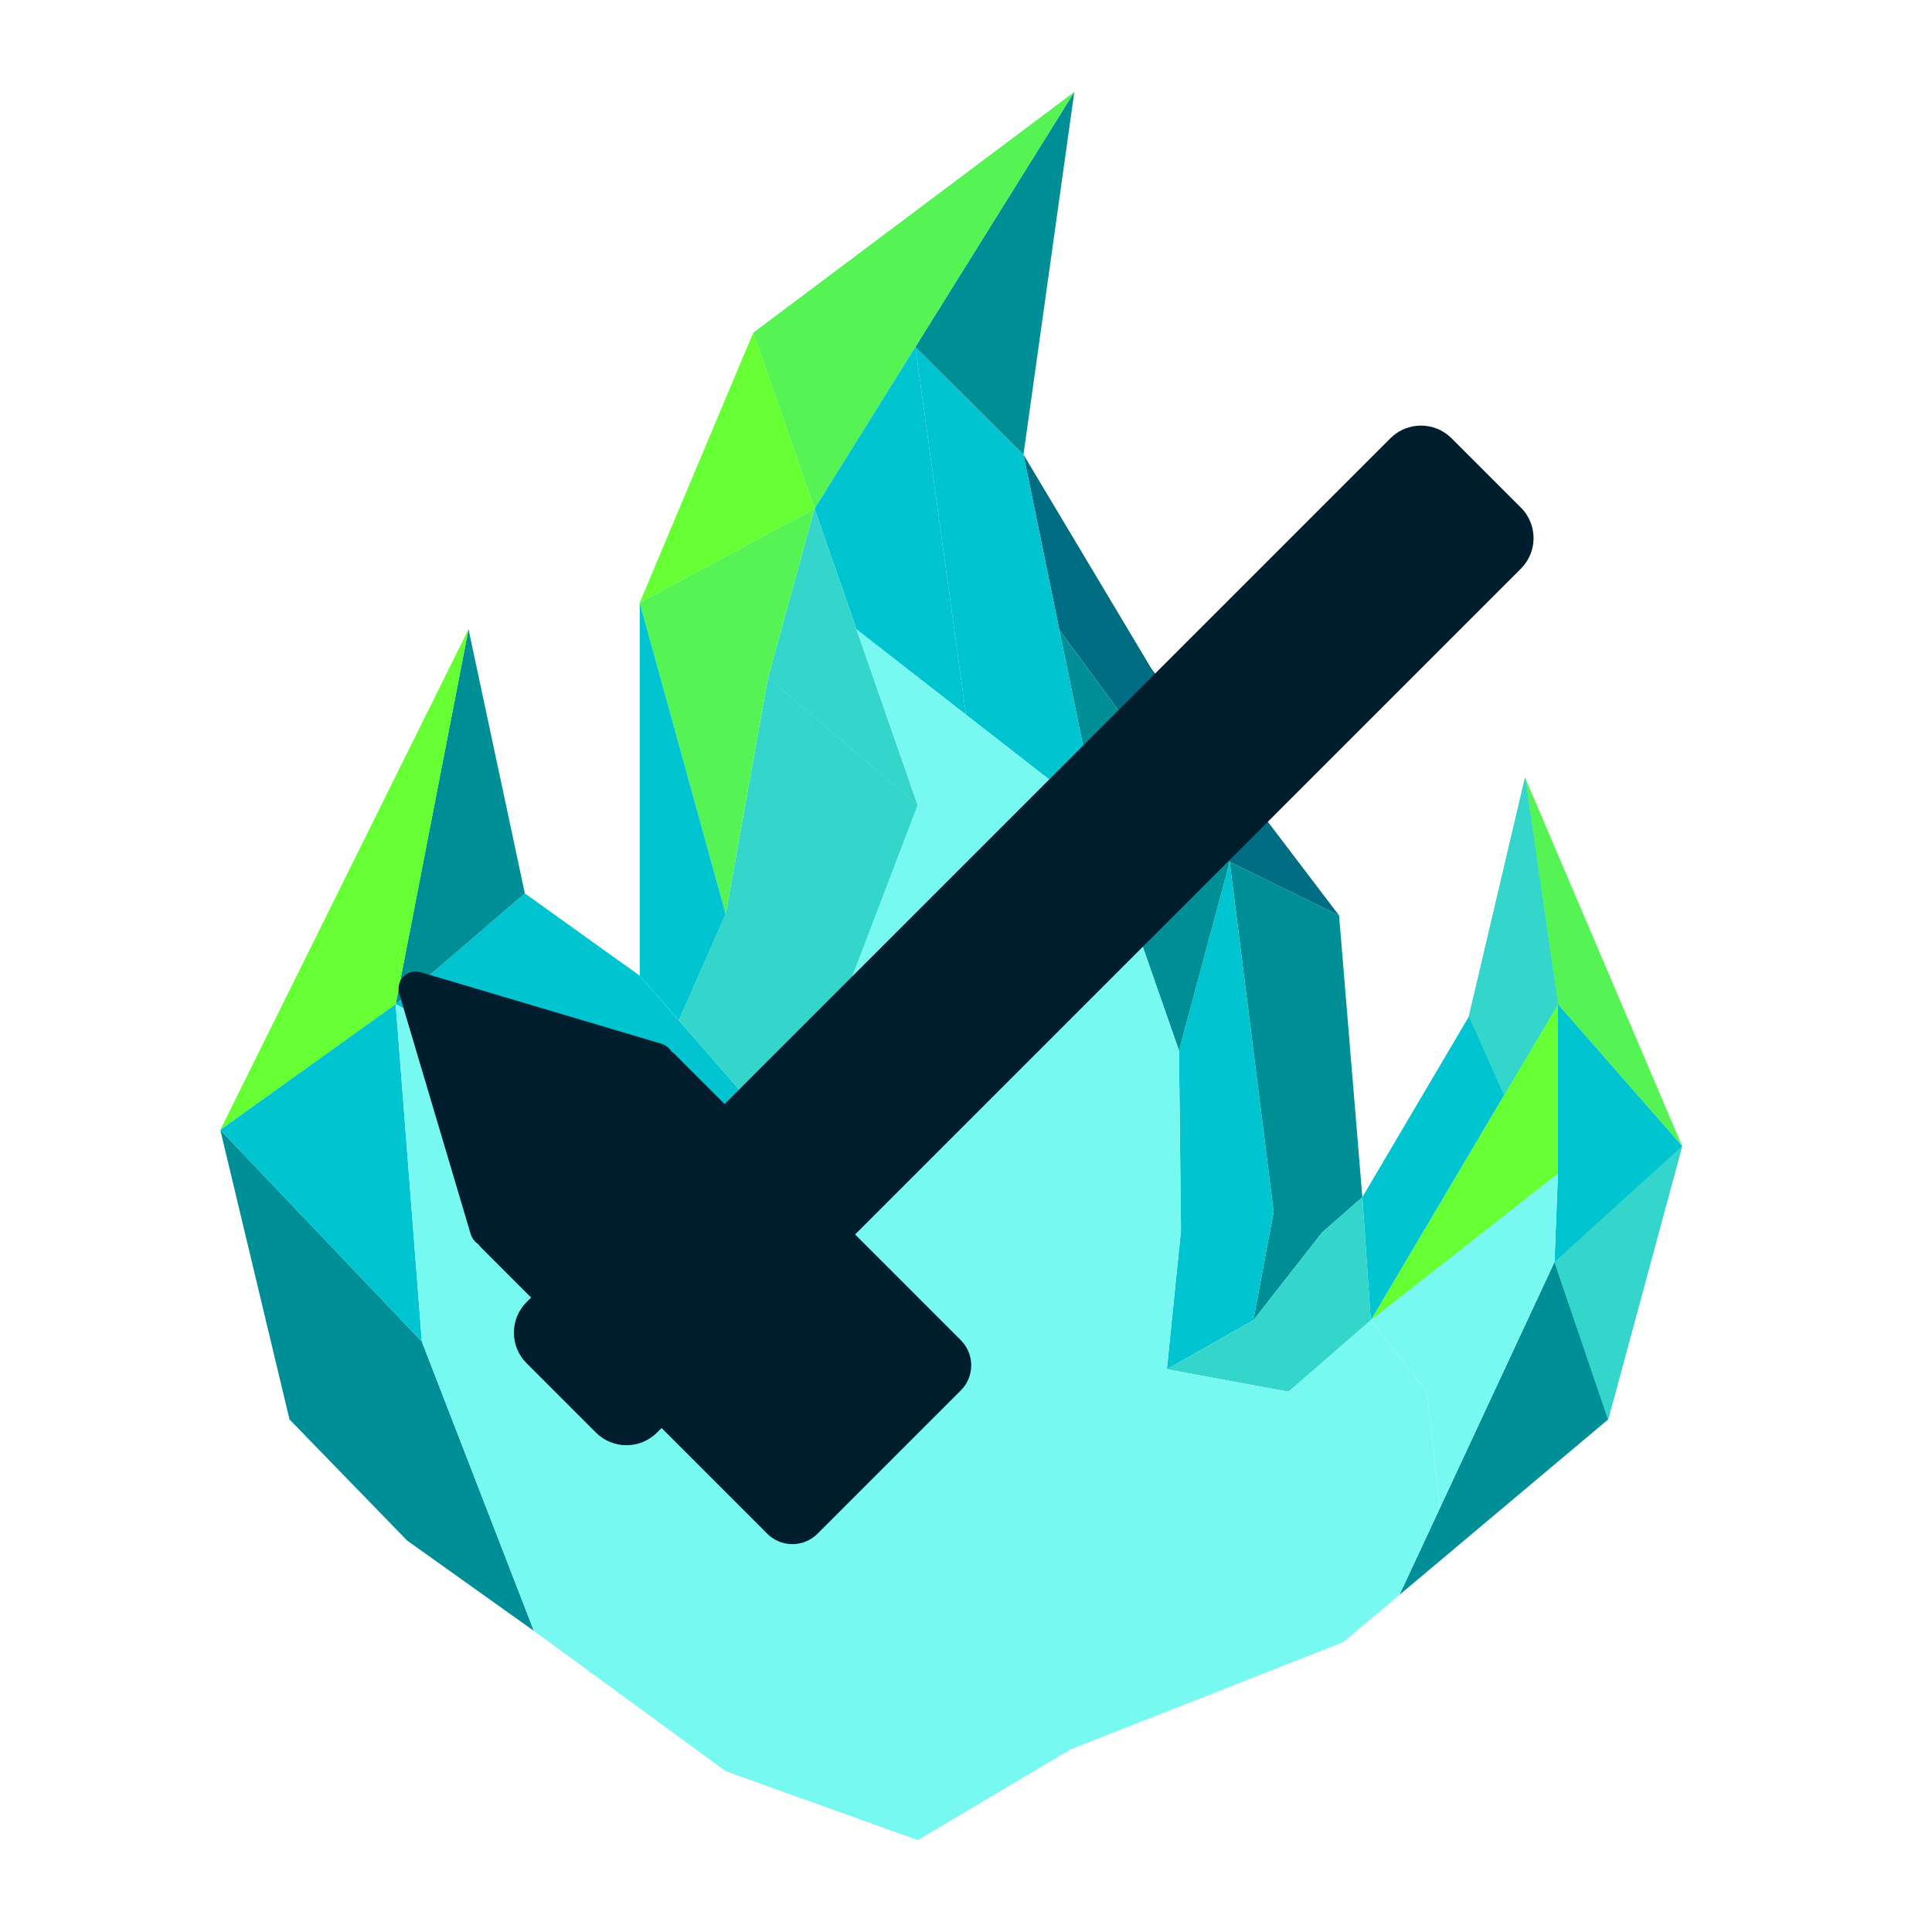
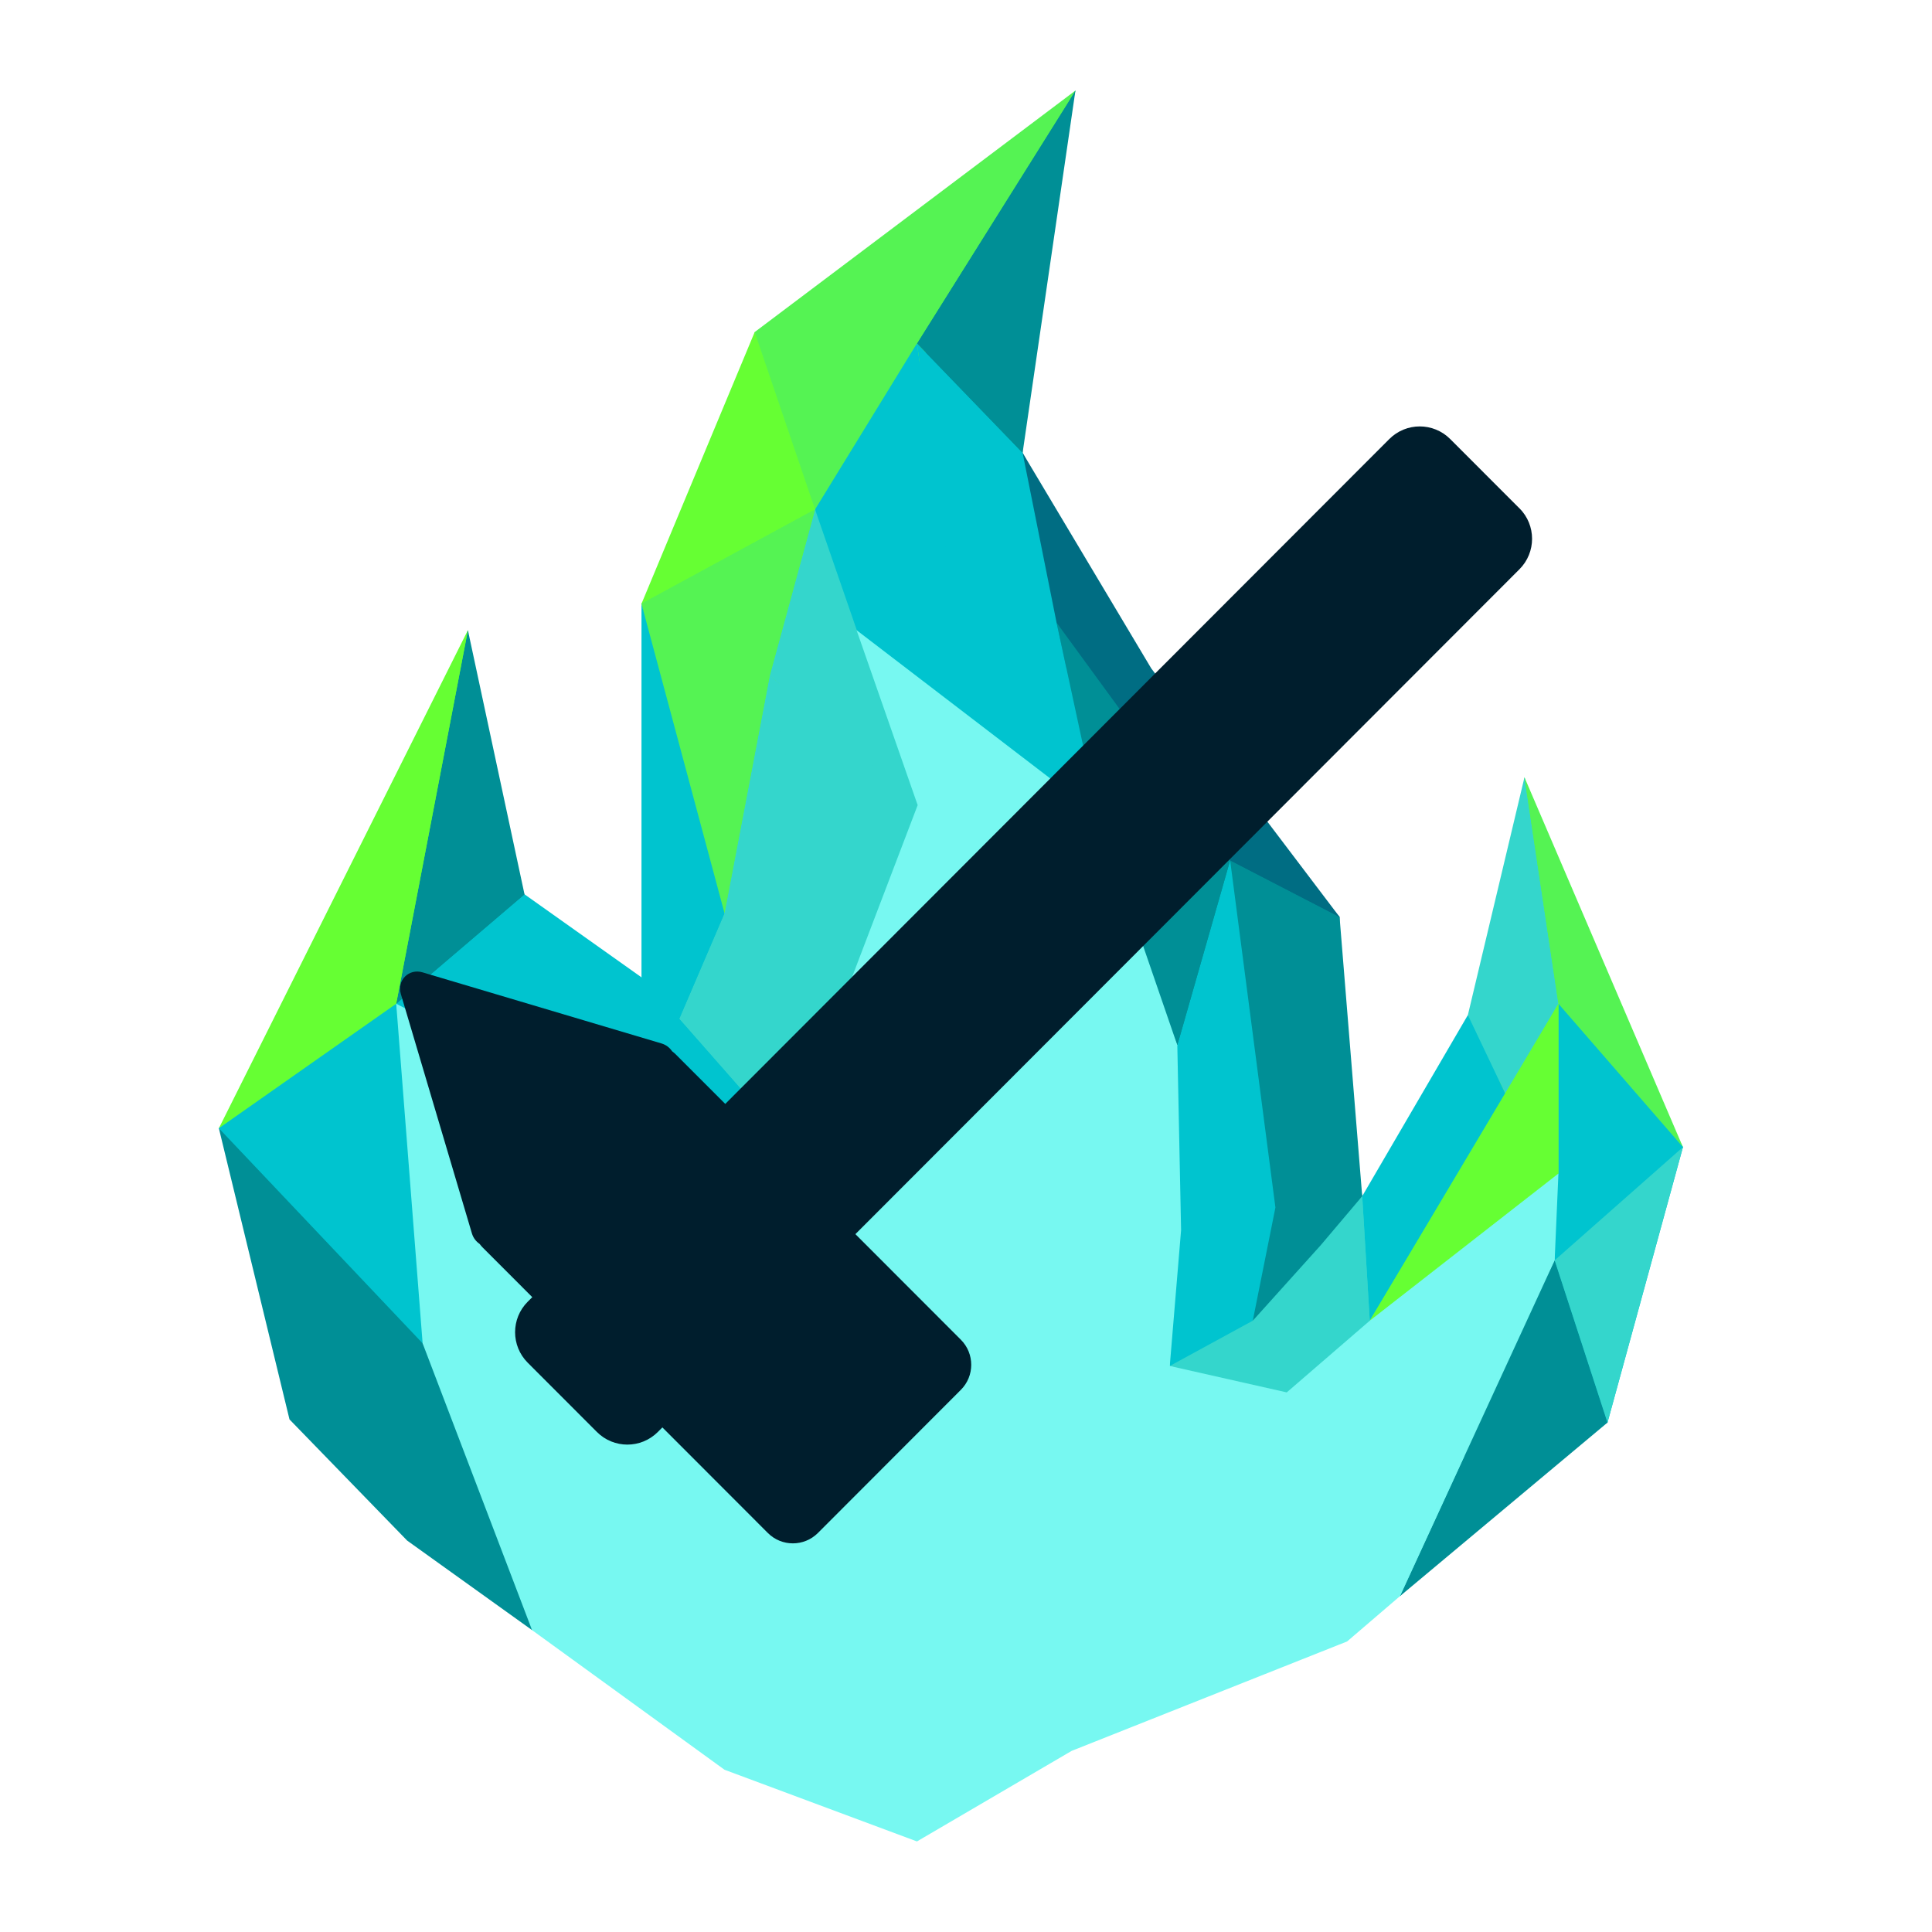
<svg xmlns="http://www.w3.org/2000/svg" id="Layer_2" data-name="Layer 2" viewBox="0 0 512 512">
  <defs>
    <style>
      .cls-1 {
        fill: #008f96;
      }

      .cls-1, .cls-2, .cls-3, .cls-4, .cls-5, .cls-6, .cls-7, .cls-8, .cls-9 {
        stroke-width: 0px;
      }

      .cls-2 {
        fill: #00c4cf;
      }

      .cls-3 {
        fill: #77f8f1;
      }

      .cls-4 {
        fill: #6f3;
      }

      .cls-5 {
        fill: #34d6cc;
      }

      .cls-6 {
        fill: #001e2d;
      }

      .cls-7 {
        fill: none;
      }

      .cls-8 {
        fill: #006d83;
      }

      .cls-9 {
        fill: #55f353;
      }
    </style>
  </defs>
-   <g id="crystal_hammer_ai" data-name="crystal hammer ai">
-     <g id="_512-point" data-name="512-point">
-       <rect id="background" class="cls-7" width="512" height="512" />
-       <g>
-         <g>
-           <polygon class="cls-9" points="404.16 206.06 445.78 303.71 412.87 266.12 404.16 206.06" />
-           <polygon class="cls-2" points="412.87 266.12 445.78 303.71 426.17 376.17 411.96 334.44 412.87 311.05 412.87 266.12" />
-           <polygon class="cls-1" points="411.96 334.44 426.17 376.17 370.88 422.64 411.96 334.44" />
-           <polygon class="cls-4" points="412.87 266.12 412.87 311.05 363.27 349.9 412.87 266.12" />
-           <polygon class="cls-2" points="404.16 206.06 412.87 266.12 363.27 349.9 361.04 317.25 389.26 269.41 404.16 206.06" />
-           <polygon class="cls-1" points="354.87 242.61 361.04 317.25 350.35 326.64 332.14 349.9 337.53 321.14 325.88 228.38 354.87 242.61" />
-           <polygon class="cls-8" points="305.1 177.14 354.87 242.61 325.88 228.38 280.73 166.92 271.23 120.46 305.1 177.14" />
-           <polygon class="cls-2" points="325.88 228.38 337.53 321.14 332.14 349.9 309.23 362.87 312.97 326.1 312.44 278.41 325.88 228.38" />
-           <polygon class="cls-1" points="280.73 166.92 325.88 228.38 312.44 278.41 290.89 216.58 280.73 166.92" />
-           <polygon class="cls-2" points="280.73 166.92 290.89 216.58 256 189.4 242.58 91.94 271.23 120.46 280.72 166.9 280.73 166.92" />
-           <polygon class="cls-1" points="284.71 24.35 271.23 120.46 242.58 91.94 284.71 24.35" />
-           <polygon class="cls-9" points="284.71 24.35 242.58 91.94 215.86 134.81 199.62 88.17 284.71 24.35" />
-           <polygon class="cls-2" points="242.58 91.94 256 189.4 226.99 166.8 215.86 134.81 242.58 91.94" />
-           <polygon class="cls-5" points="226.99 166.8 243.19 213.37 203.52 179.66 215.86 134.81 226.99 166.8" />
-           <polygon class="cls-5" points="243.19 213.37 208.8 303.5 179.89 270.4 192.31 242.26 203.52 179.66 243.19 213.37" />
-           <polygon class="cls-4" points="199.62 88.17 215.86 134.81 169.53 159.71 199.62 88.17" />
-           <polygon class="cls-9" points="215.86 134.81 203.52 179.66 192.31 242.26 169.53 159.71 215.86 134.81" />
-           <polygon class="cls-2" points="208.8 303.5 211.85 345.08 181.66 305.8 104.86 266.12 139.09 236.76 169.53 258.56 208.8 303.5" />
-           <polygon class="cls-2" points="169.53 159.71 192.31 242.26 179.89 270.4 169.53 258.56 169.53 159.71" />
-           <polygon class="cls-1" points="111.8 355.55 141.49 432.21 107.9 408.27 76.72 376.16 58.38 299.43 111.8 355.55" />
-           <polygon class="cls-1" points="124.16 166.74 139.09 236.76 104.86 266.12 124.16 166.74" />
-           <polygon class="cls-4" points="124.16 166.74 104.86 266.12 58.38 299.43 124.16 166.74" />
-           <polygon class="cls-2" points="104.86 266.12 111.8 355.55 58.38 299.43 104.86 266.12" />
+   <g id="Layer_11" data-name="Layer 11">
+     <g>
+       <g id="fill_group" data-name="fill group">
+         <polygon class="cls-3" points="141 432 109.76 353.64 99.5 270 99.5 261 112 255 163.98 270 192 299 236.5 216.5 219.47 160 231 158 296 203 326 270 322 330 321 356 366 332 412 295 421.25 295 421.25 340.5 396 383 371 423 288 435 219 412 141 432" />
+         <polygon class="cls-5" points="419 369 412 338 412 334 428 314 446 304 438 315 416.9 336.5 426.41 369 426 377 419 369" />
+         <polygon class="cls-5" points="400 276 389 269 395 291 403.03 296.5 413 266 413 250.22 404 206 400 276" />
+         <polygon class="cls-5" points="366 325 361 317 338 337.43 332 350 314 355 310 362 343 372 364.69 353.02 363 350 365.5 335.5 366 325" />
+         <polygon class="cls-5" points="216 135 248 217 209 303 183 279 180 270 185.5 248.5 192 242 201.47 179 216 135" />
+         <polygon class="cls-2" points="409.79 299 412 334 436 323 446 304 423.09 269 413 266 409.79 299" />
+         <polygon class="cls-2" points="319.45 266 315.72 241 326 228 343.5 295 343.5 327.5 332 350 332 358 310 362 310 323.82 308 283 319.45 266" />
+         <polygon class="cls-2" points="168.8 269 170 259 178.5 263.5 185.99 243 192 242 185.08 266 182.55 269 205.5 292.5 209 303 186.5 292.5 168.8 269" />
+         <polygon class="cls-2" points="132.11 256 105 266 118.55 245.86 139 237 132.11 256" />
+         <polygon class="cls-2" points="73.5 322.5 58 299 82.35 277 105 266 114.5 330.5 112 356 73.5 322.5" />
+         <polygon class="cls-2" points="253 197 227 167 217.5 146.5 216 135 226.5 102.5 243 91 264 100.48 271 120 283.5 156.5 291 216 253 197" />
+         <polygon class="cls-2" points="152 279 188.9 300 209 303 219.5 337.12 212 356 174 314 105 266 152 279" />
+         <polygon class="cls-1" points="307.06 188.5 326 228 340 231 355 243 355 283.01 361 317 343.5 345 332 350 334.03 321.5 326 237 312 277 289.18 221 276.34 160 307.06 188.5" />
+         <polygon class="cls-1" points="404 386.65 426 377 418.5 336.5 412 334 377.5 403.5 371 423 404 386.65" />
+         <polygon class="cls-1" points="141 389.4 141 432 105 362 58 299 101.61 327.5 112 356 141 389.4" />
+         <polygon class="cls-1" points="122 216.5 124 167 102.5 250.5 105 266 139 255 139 237 122 216.5" />
+         <polygon class="cls-1" points="251.5 58.5 243 91 257 116.54 271 120 271 82.6 285 24 251.5 58.5" />
+         <polygon class="cls-8" points="295.5 190.5 275 169 271 120 307.06 188.5 355 243 338 243 326 228 295.5 190.5" />
+         <polygon class="cls-4" points="200 88 219.5 118.5 216 135 187.5 158.5 170 160 197.61 128 200 88" />
+         <polygon class="cls-4" points="363 350 398.5 284.69 413 266 417 302 413 311 376.16 345 363 350" />
+         <polygon class="cls-4" points="58 299 95 282 105 266 122 194.19 124 167 93 262 58 299" />
+         <polygon class="cls-9" points="216 135 200 99.11 200 88 216 126.32 285 24 242.5 98.5 223.6 135 216 135" />
+         <polygon class="cls-9" points="170 160 186 239 192 242 215 146 216 135 175.6 153.5 170 160" />
+         <polygon class="cls-9" points="403 229 413 266 429 291 446 304 417.13 248 404 206 403 229" />
+       </g>
+       <g id="MAIN">
+         <g id="crystal_hammer_ai" data-name="crystal hammer ai">
+           <g id="_512-point" data-name=" 512-point">
+             <rect id="background" class="cls-7" width="512" height="512" />
+             <g>
+               <polygon class="cls-5" points="413 266 404 206 389 269 399 290 413 266" />
+               <g>
+                 <polygon class="cls-2" points="399 290 363 350 361 317 389 269 399 290" />
+                 <polygon class="cls-9" points="404 206 446 304 413 266 404 206" />
+                 <polygon class="cls-2" points="413 266 446 304 426 377 412 334 413 311 413 266" />
+                 <polygon class="cls-1" points="412 334 426 377 371 423 412 334" />
+                 <polygon class="cls-4" points="413 266 413 311 363 350 413 266" />
+                 <polygon class="cls-1" points="355 243 361 317 350 330 332 350 338 320 326 228 355 243" />
+                 <polygon class="cls-8" points="305.1 177.14 355 243 326 228 280 165 271 120 305.1 177.14" />
+                 <polygon class="cls-2" points="326 228 338 320 332 350 310 362 313 326 312 277 326 228" />
+                 <polygon class="cls-1" points="280 165 326 228 312 277 291 216 280 165" />
+                 <polygon class="cls-2" points="280 165 291 216 257 190 243 91 271 120 280 165 280 165" />
+                 <polygon class="cls-1" points="285 24 271 120 243 91 285 24" />
+                 <polygon class="cls-9" points="285 24 243 91 216 135 200 88 285 24" />
+                 <polygon class="cls-2" points="243 91 257 190 227 167 216 135 243 91" />
+                 <polygon class="cls-5" points="226.99 166.8 243.19 213.37 204 179 216 135 226.99 166.8" />
+                 <polygon class="cls-5" points="243.19 213.37 209 303 180 270 192 242 204 179 243.19 213.37" />
+                 <polygon class="cls-4" points="200 88 216 135 170 160 200 88" />
+                 <polygon class="cls-9" points="216 135 204 179 192 242 170 160 216 135" />
+                 <polygon class="cls-2" points="209 303 212 345 182 306 105 266 139 237 170 259 180 270 209 303" />
+                 <polygon class="cls-2" points="170 160 192 242 180 270 170 259 170 160" />
+                 <polygon class="cls-1" points="112 356 141 432 107.9 408.27 76.72 376.16 58 299 112 356" />
+                 <polygon class="cls-1" points="124 167 139 237 105 266 124 167" />
+                 <polygon class="cls-4" points="124 167 105 266 58 299 124 167" />
+                 <polygon class="cls-2" points="105 266 112 356 58 299 105 266" />
+               </g>
+               <polygon class="cls-5" points="206 191 223.36 265.34 243.19 213.37 204 179 206 191" />
+               <polygon class="cls-3" points="376 371 363 350 413 311 412 334 371 423 376 371" />
+               <polygon class="cls-5" points="361 317 363 350 341 369 310 362 332 350 350 330 361 317" />
+               <polygon id="inner" class="cls-3" points="141 432 192 469 243 488 284 464 357 435 371 423 388 386 379 369 363 350 341 369 310 362 313 326 312 277 291 216 227 167 243.19 213.37 209 303 212 345 182 306 105 266 112 356 141 432" />
+             </g>
+             <polygon class="cls-5" points="412 334 446 304 426 377 412 334" />
+             <path id="bigger_teal_hammer" data-name="bigger teal hammer" class="cls-6" d="M402.66,134.71l-18.34-18.36c-4.46-4.46-11.68-4.46-16.14,0l-175.98,176.2-13.1-13.11c-.32-.32-.65-.59-1-.86-.63-.94-1.58-1.69-2.78-2.05l-63.35-18.85c-3.62-1.08-6.82,2.13-5.74,5.75l18.83,63.43c.36,1.22,1.12,2.16,2.04,2.79.26.35.54.69.86,1l13.1,13.11-1.21,1.21c-4.46,4.46-4.46,11.69,0,16.16l18.34,18.36c4.46,4.46,11.68,4.46,16.14,0l1.21-1.21,27.95,27.98c3.66,3.66,9.59,3.66,13.26,0l37.89-37.94c3.66-3.66,3.66-9.61,0-13.28l-27.95-27.98,175.98-176.2c4.46-4.46,4.46-11.69,0-16.16h0Z" />
+           </g>
        </g>
-         <polygon class="cls-5" points="203.52 179.66 223.36 265.34 243.19 213.37 203.52 179.66 203.52 179.66" />
-         <polygon class="cls-3" points="378.17 368.83 363.27 349.9 412.87 311.05 411.96 334.44 381.57 399.69 378.17 368.83" />
-         <polygon class="cls-5" points="361.04 317.25 363.27 349.9 341.48 368.83 309.23 362.87 332.14 349.9 350.35 326.64 361.04 317.25" />
-         <polygon id="inner" class="cls-3" points="378.17 368.83 363.27 349.9 341.48 368.83 309.23 362.87 312.97 326.1 312.44 278.41 290.89 216.58 226.99 166.8 243.19 213.37 208.8 303.5 211.85 345.08 181.66 305.8 104.86 266.12 111.8 355.55 141.49 432.21 141.49 432.21 192.31 469.37 243.22 487.65 283.68 463.62 355.94 435.2 370.88 422.65 370.88 422.65 381.57 399.69 378.17 368.83" />
-         <polygon class="cls-5" points="412.87 266.12 404.16 206.06 389.26 269.41 398.52 290.13 412.87 266.12" />
      </g>
-       <polygon class="cls-5" points="411.96 334.44 445.78 303.71 426.17 376.17 411.96 334.44" />
-       <path id="bigger_teal_hammer" data-name="bigger teal hammer" class="cls-6" d="M403.05,134.53l-18.39-18.39c-4.47-4.47-11.71-4.47-16.18,0l-176.45,176.45-13.13-13.13c-.32-.32-.65-.59-1-.86-.63-.94-1.58-1.69-2.79-2.05l-63.52-18.88c-3.63-1.08-6.84,2.13-5.76,5.76l18.88,63.52c.36,1.22,1.12,2.16,2.05,2.79.26.35.54.69.86,1l13.13,13.13-1.21,1.21c-4.47,4.47-4.47,11.71,0,16.18l18.39,18.39c4.47,4.47,11.71,4.47,16.18,0l1.21-1.21,28.02,28.02c3.67,3.67,9.62,3.67,13.3,0l37.99-37.99c3.67-3.67,3.67-9.62,0-13.3l-28.02-28.02,176.45-176.45c4.47-4.47,4.47-11.71,0-16.18Z" />
    </g>
  </g>
</svg>
